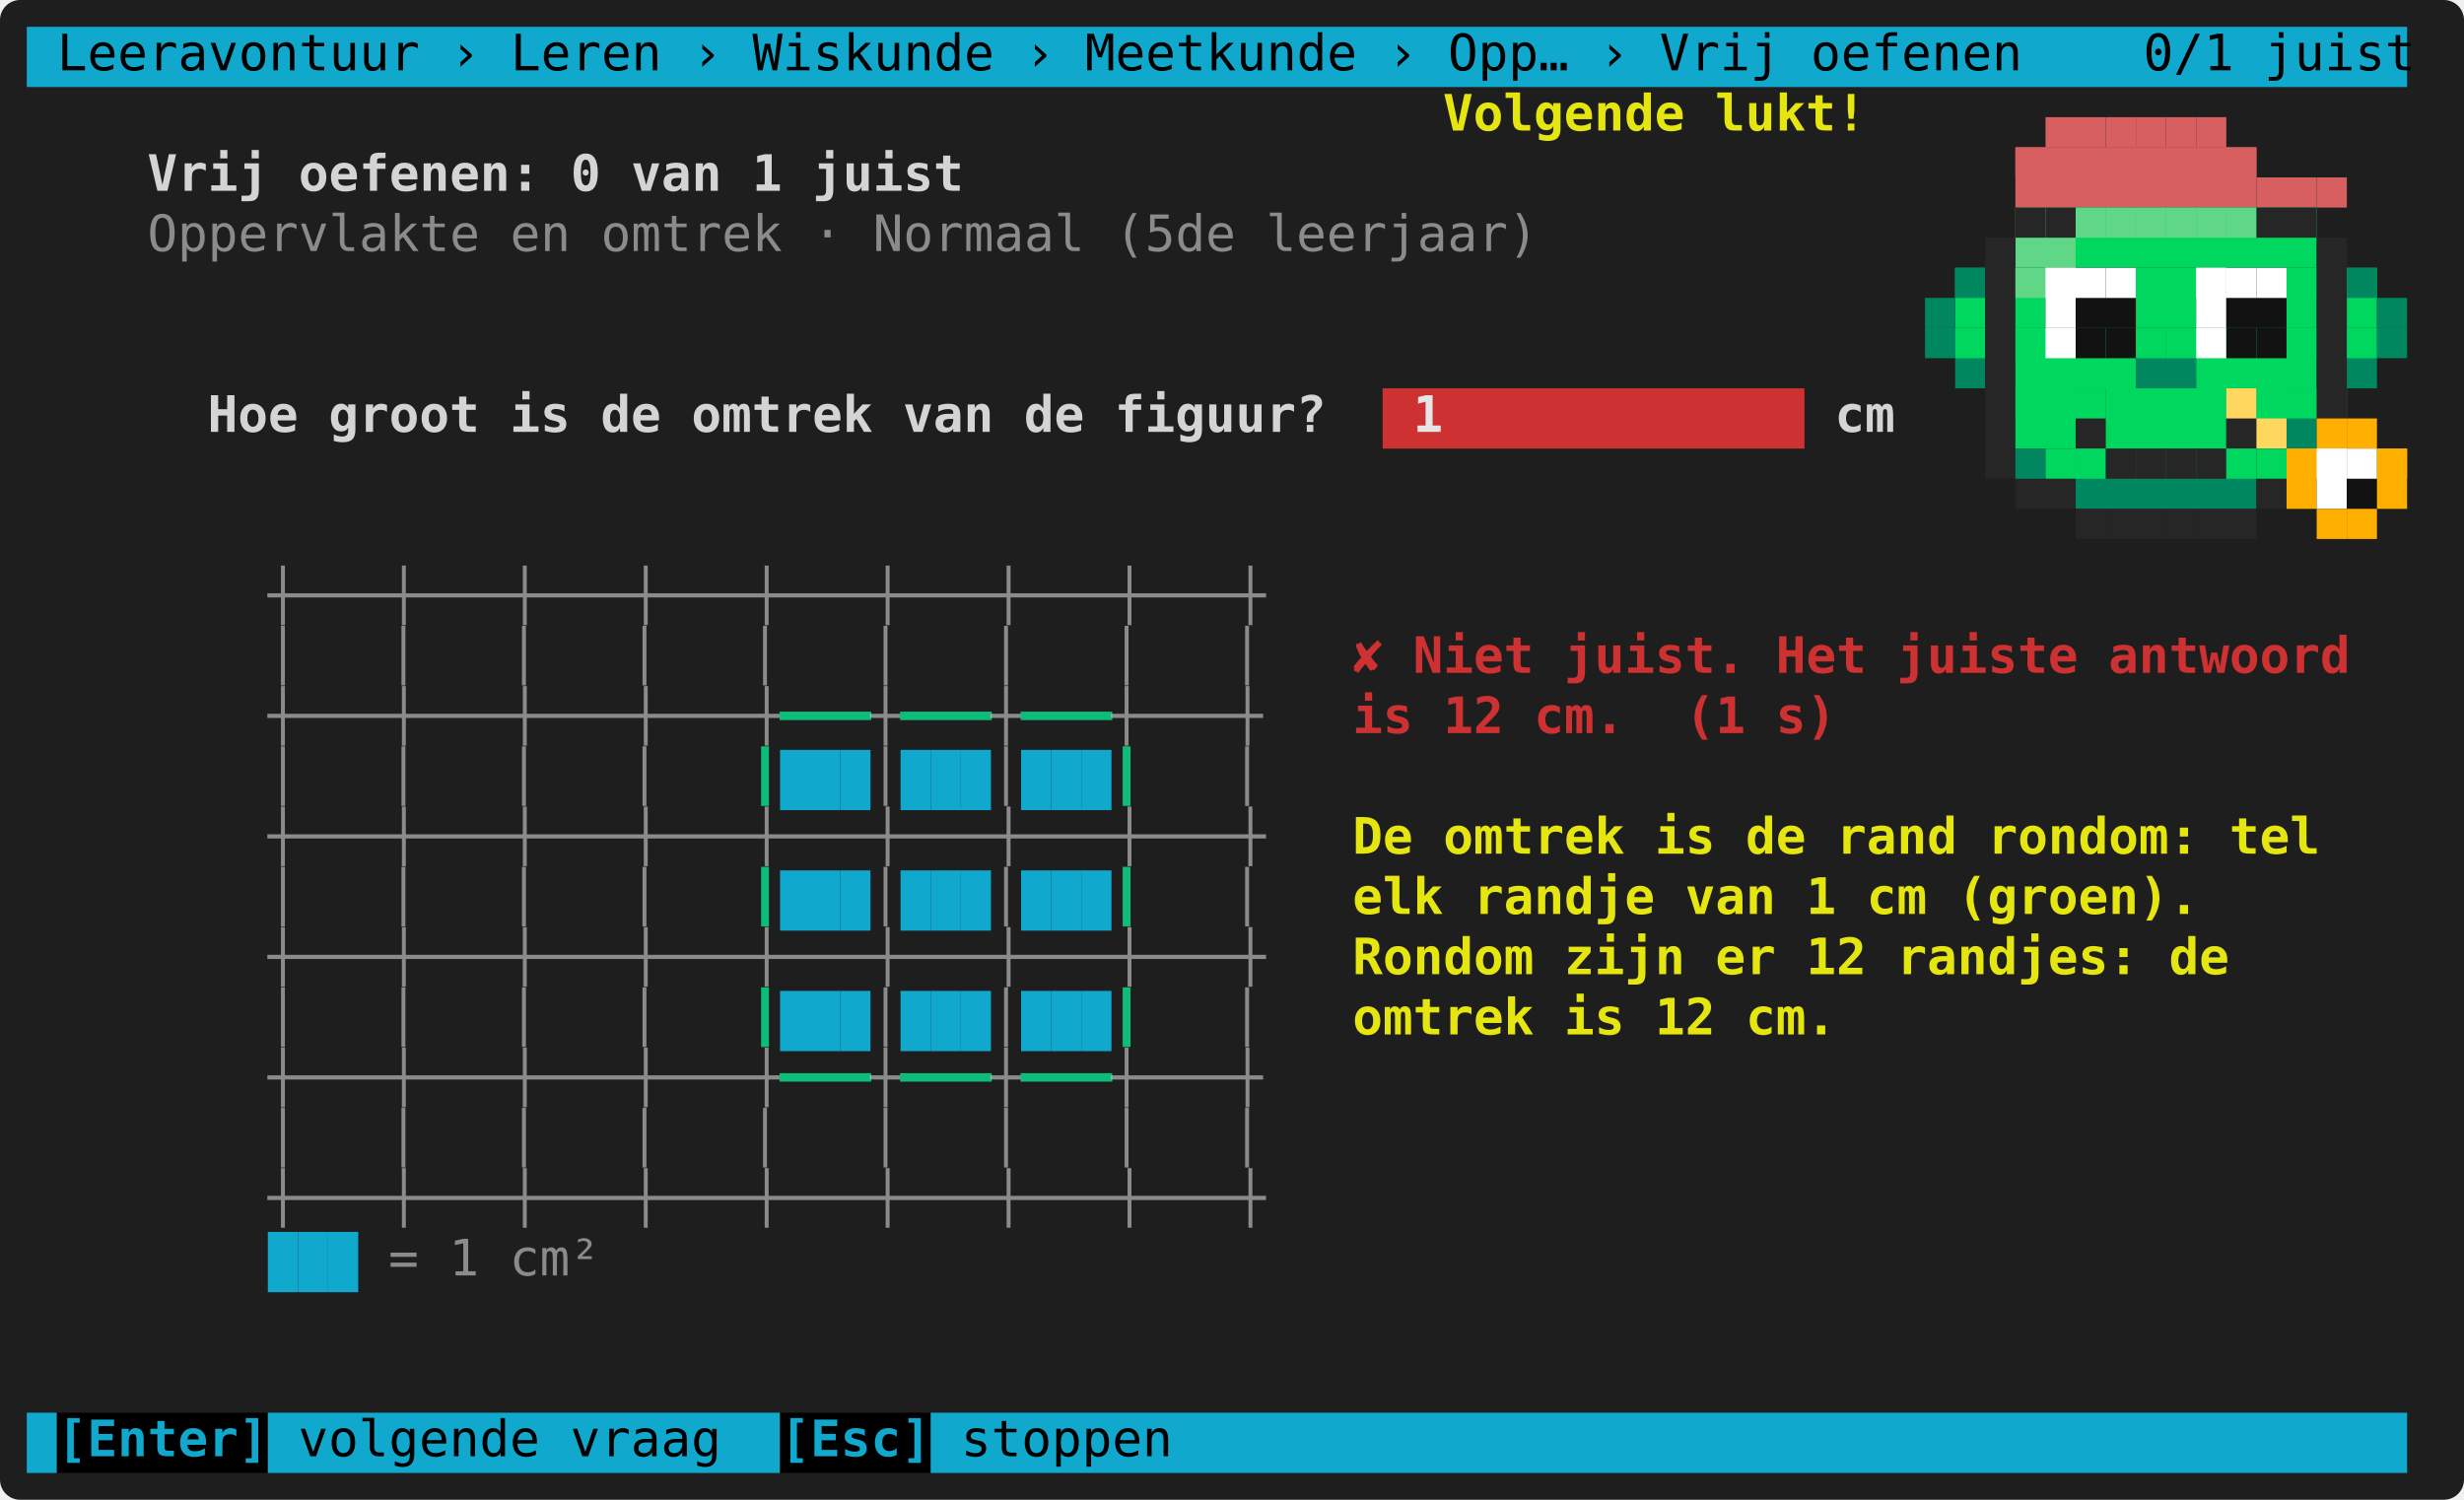
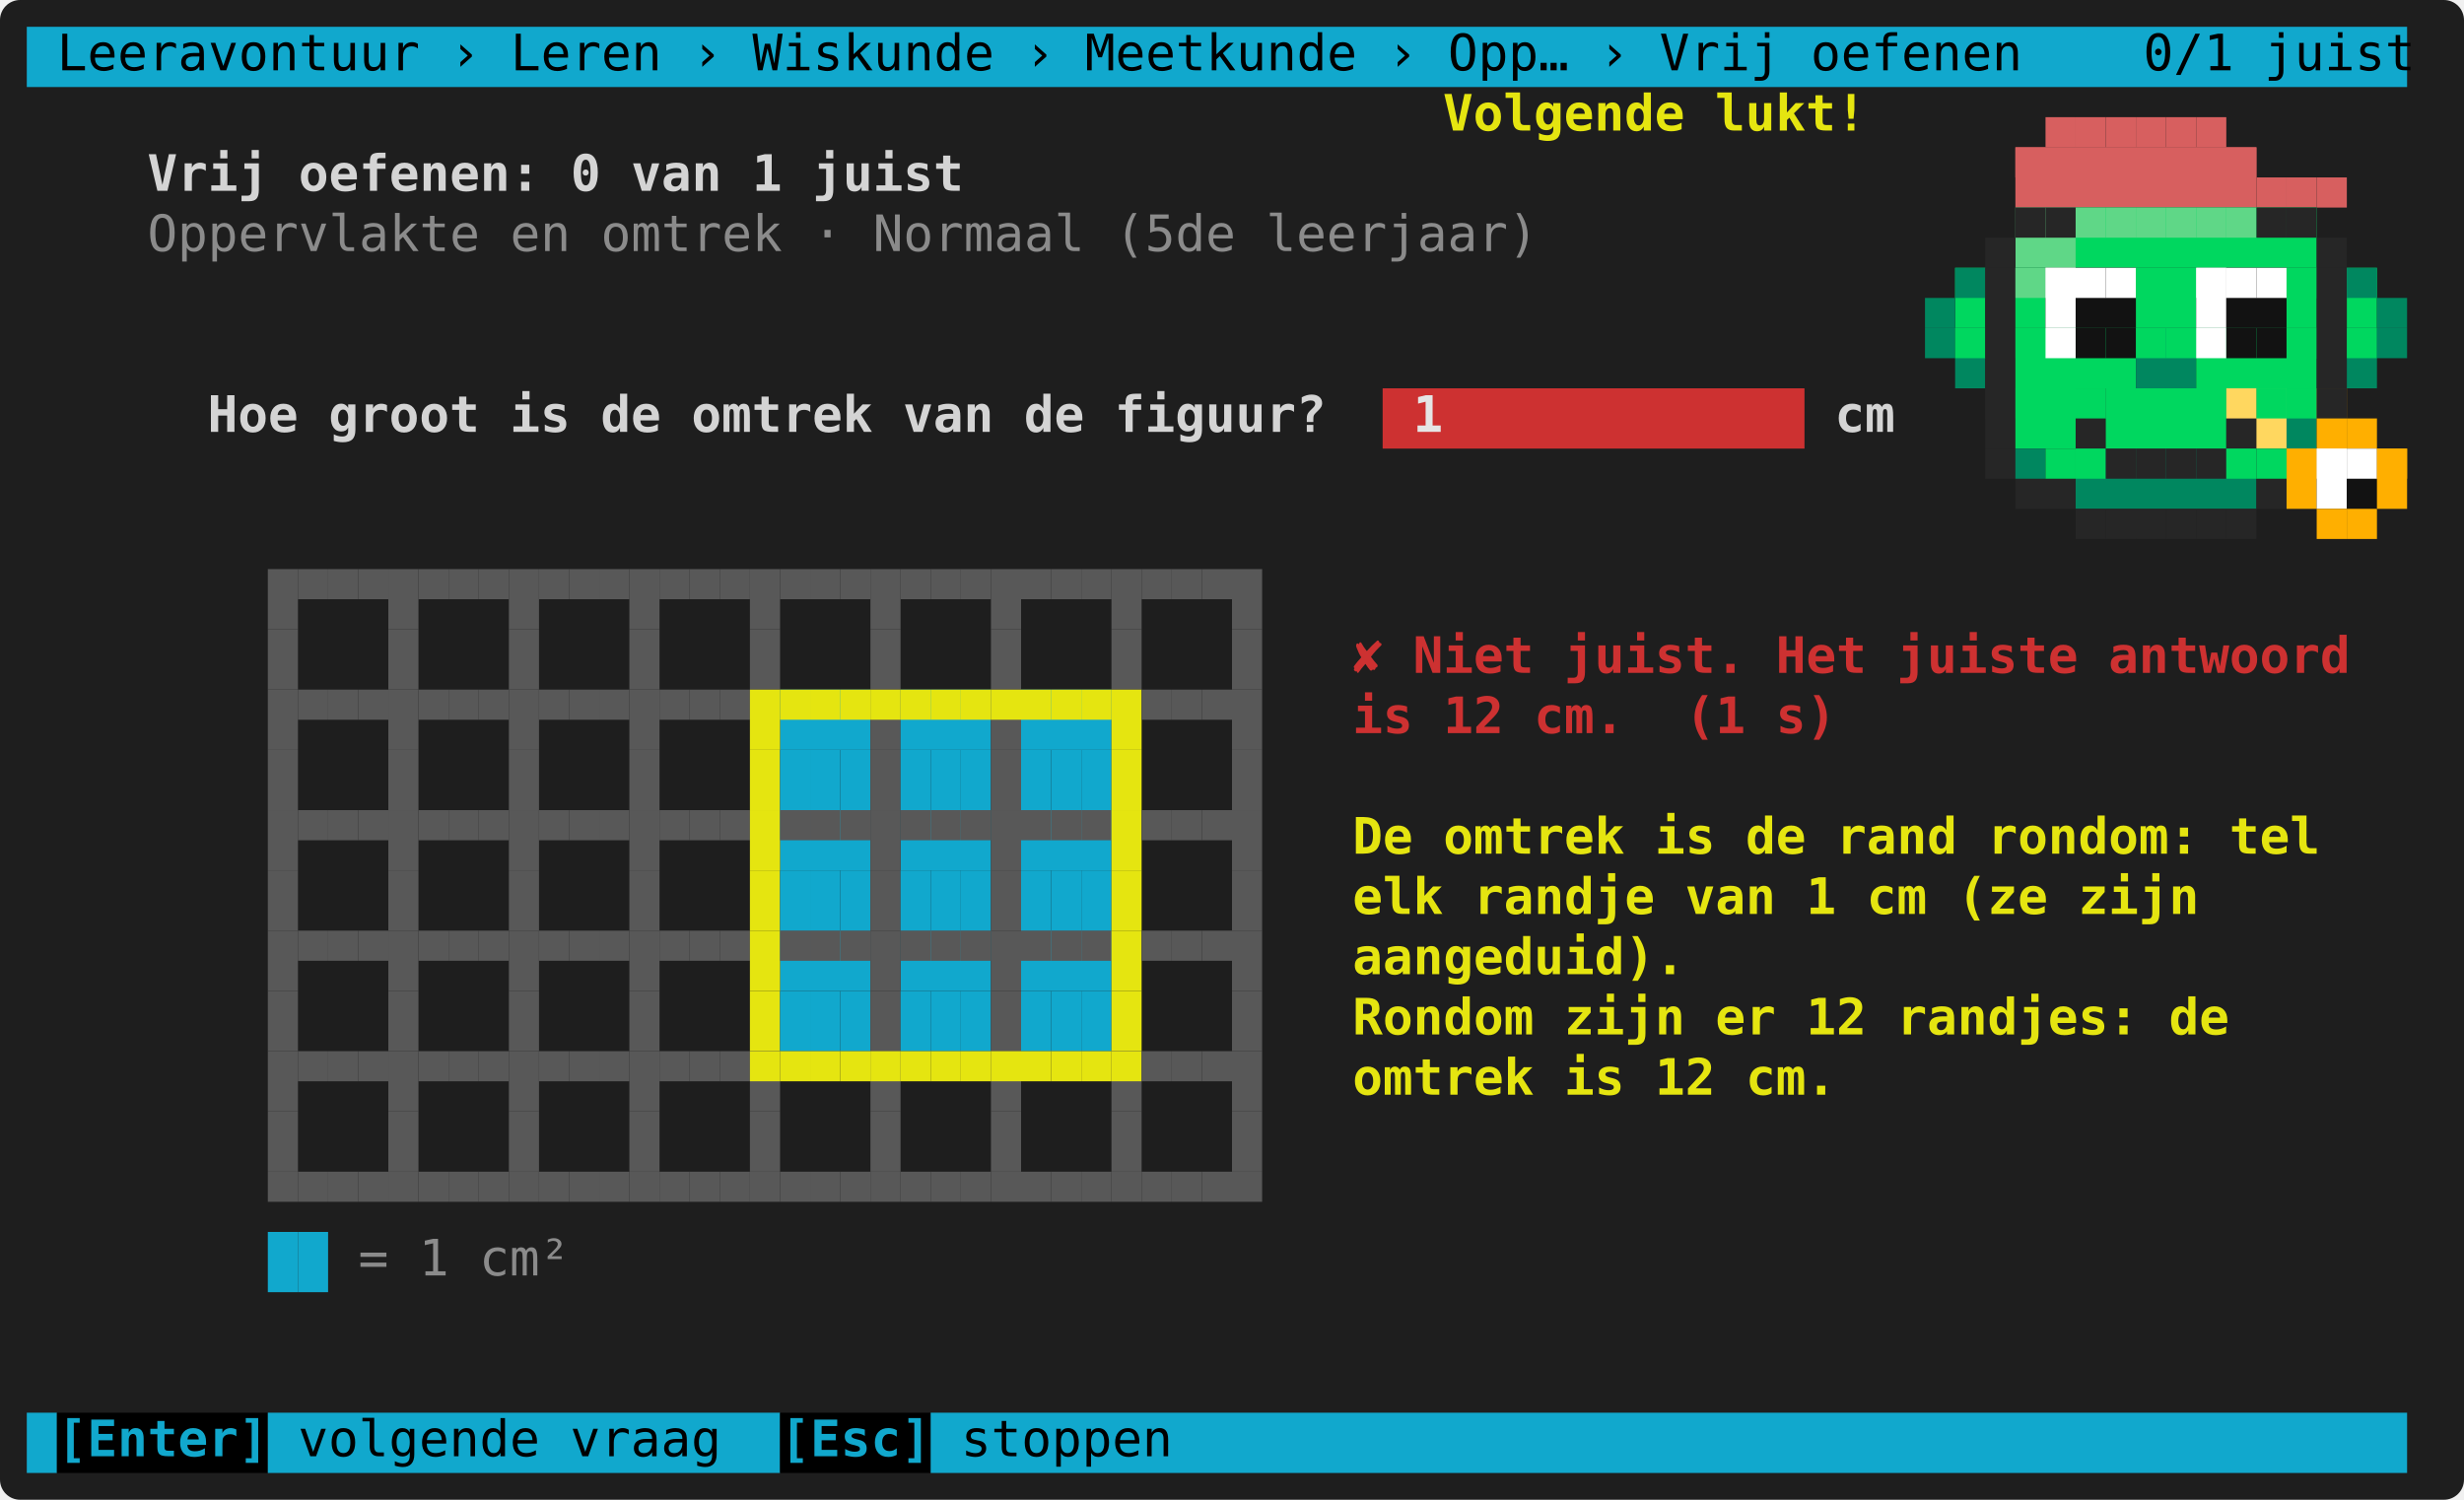
- <svg xmlns="http://www.w3.org/2000/svg" width="736" height="448" viewBox="0 0 736 448" role="img" aria-label="Na het nakijken: de omtrek in het groen">
+ <svg xmlns="http://www.w3.org/2000/svg" width="736" height="448" viewBox="0 0 736 448" role="img" aria-label="Na het nakijken: de omtrek aangeduid">
  <rect width="736" height="448" rx="6" fill="#1e1e1e" />
  <g font-family="DejaVu Sans Mono, Menlo, Consolas, monospace" font-size="15">
    <rect x="8" y="8" width="711" height="18" fill="#11a8cd" />
    <text x="8" y="21" textLength="711" lengthAdjust="spacingAndGlyphs" xml:space="preserve" fill="#000000"> Leeravontuur › Leren › Wiskunde › Meetkunde › Opp… › Vrij oefenen    0/1 juist</text>
    <rect x="611" y="35" width="9" height="9" fill="#d75f5f" />
    <rect x="620" y="35" width="9" height="9" fill="#d75f5f" />
    <rect x="629" y="35" width="9" height="9" fill="#d75f5f" />
    <rect x="638" y="35" width="9" height="9" fill="#d75f5f" />
    <rect x="647" y="35" width="9" height="9" fill="#d75f5f" />
    <rect x="656" y="35" width="9" height="9" fill="#d75f5f" />
    <text x="431" y="39" textLength="126" lengthAdjust="spacingAndGlyphs" xml:space="preserve" fill="#e5e510" font-weight="bold">Volgende lukt!</text>
    <rect x="602" y="44" width="72" height="18" fill="#d75f5f" />
    <rect x="602" y="44" width="9" height="9" fill="#d75f5f" />
    <rect x="611" y="44" width="9" height="9" fill="#d75f5f" />
    <rect x="620" y="44" width="9" height="9" fill="#d75f5f" />
    <rect x="629" y="44" width="9" height="9" fill="#d75f5f" />
    <rect x="638" y="44" width="9" height="9" fill="#d75f5f" />
    <rect x="647" y="44" width="9" height="9" fill="#d75f5f" />
    <rect x="656" y="44" width="9" height="9" fill="#d75f5f" />
    <rect x="665" y="44" width="9" height="9" fill="#d75f5f" />
    <rect x="674" y="53" width="9" height="9" fill="#d75f5f" />
    <rect x="683" y="53" width="9" height="9" fill="#d75f5f" />
    <rect x="692" y="53" width="9" height="9" fill="#d75f5f" />
    <text x="44" y="57" textLength="243" lengthAdjust="spacingAndGlyphs" xml:space="preserve" fill="#d4d4d4" font-weight="bold">Vrij oefenen: 0 van 1 juist</text>
    <rect x="602" y="62" width="18" height="18" fill="#5fd787" />
    <rect x="620" y="62" width="72" height="18" fill="#00d75f" />
    <rect x="593" y="71" width="9" height="9" fill="#262626" />
    <rect x="602" y="62" width="9" height="9" fill="#262626" />
    <rect x="611" y="62" width="9" height="9" fill="#262626" />
    <rect x="620" y="62" width="9" height="9" fill="#5fd787" />
    <rect x="629" y="62" width="9" height="9" fill="#5fd787" />
    <rect x="638" y="62" width="9" height="9" fill="#5fd787" />
    <rect x="647" y="62" width="9" height="9" fill="#5fd787" />
    <rect x="656" y="62" width="9" height="9" fill="#5fd787" />
    <rect x="665" y="62" width="9" height="9" fill="#5fd787" />
    <rect x="674" y="62" width="9" height="9" fill="#262626" />
    <rect x="683" y="62" width="9" height="9" fill="#262626" />
    <rect x="692" y="71" width="9" height="9" fill="#262626" />
    <text x="44" y="75" textLength="414" lengthAdjust="spacingAndGlyphs" xml:space="preserve" fill="#d4d4d4" opacity="0.6">Oppervlakte en omtrek · Normaal (5de leerjaar)</text>
    <rect x="584" y="80" width="9" height="18" fill="#00d75f" />
    <rect x="593" y="80" width="9" height="18" fill="#262626" />
    <rect x="602" y="80" width="9" height="18" fill="#00d75f" />
    <rect x="611" y="80" width="9" height="18" fill="#ffffff" />
    <rect x="620" y="80" width="18" height="18" fill="#121212" />
    <rect x="638" y="80" width="18" height="18" fill="#00d75f" />
    <rect x="656" y="80" width="9" height="18" fill="#ffffff" />
    <rect x="665" y="80" width="18" height="18" fill="#121212" />
    <rect x="683" y="80" width="9" height="18" fill="#00d75f" />
    <rect x="692" y="80" width="9" height="18" fill="#262626" />
    <rect x="701" y="80" width="9" height="18" fill="#00d75f" />
    <rect x="575" y="89" width="9" height="9" fill="#00875f" />
    <rect x="584" y="80" width="9" height="9" fill="#00875f" />
    <rect x="593" y="80" width="9" height="9" fill="#262626" />
    <rect x="602" y="80" width="9" height="9" fill="#5fd787" />
    <rect x="611" y="80" width="9" height="9" fill="#ffffff" />
    <rect x="620" y="80" width="9" height="9" fill="#ffffff" />
    <rect x="629" y="80" width="9" height="9" fill="#ffffff" />
    <rect x="638" y="80" width="9" height="9" fill="#00d75f" />
    <rect x="647" y="80" width="9" height="9" fill="#00d75f" />
    <rect x="656" y="80" width="9" height="9" fill="#ffffff" />
    <rect x="665" y="80" width="9" height="9" fill="#ffffff" />
    <rect x="674" y="80" width="9" height="9" fill="#ffffff" />
    <rect x="683" y="80" width="9" height="9" fill="#00d75f" />
    <rect x="692" y="80" width="9" height="9" fill="#262626" />
    <rect x="701" y="80" width="9" height="9" fill="#00875f" />
    <rect x="710" y="89" width="9" height="9" fill="#00875f" />
    <rect x="584" y="98" width="9" height="18" fill="#00875f" />
    <rect x="593" y="98" width="9" height="18" fill="#262626" />
    <rect x="602" y="98" width="36" height="18" fill="#00d75f" />
    <rect x="638" y="98" width="18" height="18" fill="#00875f" />
    <rect x="656" y="98" width="36" height="18" fill="#00d75f" />
    <rect x="692" y="98" width="9" height="18" fill="#262626" />
    <rect x="701" y="98" width="9" height="18" fill="#00875f" />
    <rect x="575" y="98" width="9" height="9" fill="#00875f" />
    <rect x="584" y="98" width="9" height="9" fill="#00d75f" />
    <rect x="593" y="98" width="9" height="9" fill="#262626" />
    <rect x="602" y="98" width="9" height="9" fill="#00d75f" />
    <rect x="611" y="98" width="9" height="9" fill="#ffffff" />
    <rect x="620" y="98" width="9" height="9" fill="#121212" />
    <rect x="629" y="98" width="9" height="9" fill="#121212" />
    <rect x="638" y="98" width="9" height="9" fill="#00d75f" />
    <rect x="647" y="98" width="9" height="9" fill="#00d75f" />
    <rect x="656" y="98" width="9" height="9" fill="#ffffff" />
    <rect x="665" y="98" width="9" height="9" fill="#121212" />
    <rect x="674" y="98" width="9" height="9" fill="#121212" />
    <rect x="683" y="98" width="9" height="9" fill="#00d75f" />
    <rect x="692" y="98" width="9" height="9" fill="#262626" />
    <rect x="701" y="98" width="9" height="9" fill="#00d75f" />
    <rect x="710" y="98" width="9" height="9" fill="#00875f" />
    <rect x="413" y="116" width="126" height="18" fill="#cd3131" />
    <rect x="593" y="116" width="9" height="18" fill="#262626" />
    <rect x="602" y="116" width="18" height="18" fill="#00d75f" />
    <rect x="620" y="116" width="9" height="18" fill="#262626" />
    <rect x="629" y="116" width="36" height="18" fill="#00d75f" />
    <rect x="665" y="116" width="9" height="18" fill="#262626" />
    <rect x="674" y="116" width="9" height="18" fill="#ffd75f" />
    <rect x="683" y="116" width="9" height="18" fill="#00875f" />
    <rect x="692" y="116" width="9" height="18" fill="#ffaf00" />
    <rect x="593" y="116" width="9" height="9" fill="#262626" />
    <rect x="602" y="116" width="9" height="9" fill="#00d75f" />
    <rect x="611" y="116" width="9" height="9" fill="#00d75f" />
    <rect x="620" y="116" width="9" height="9" fill="#00d75f" />
    <rect x="629" y="116" width="9" height="9" fill="#00d75f" />
    <rect x="638" y="116" width="9" height="9" fill="#00d75f" />
    <rect x="647" y="116" width="9" height="9" fill="#00d75f" />
    <rect x="656" y="116" width="9" height="9" fill="#00d75f" />
    <rect x="665" y="116" width="9" height="9" fill="#ffd75f" />
    <rect x="674" y="116" width="9" height="9" fill="#00d75f" />
    <rect x="683" y="116" width="9" height="9" fill="#00d75f" />
    <rect x="692" y="116" width="9" height="9" fill="#262626" />
    <rect x="701" y="125" width="9" height="9" fill="#ffaf00" />
    <text x="62" y="129" textLength="351" lengthAdjust="spacingAndGlyphs" xml:space="preserve" fill="#d4d4d4" font-weight="bold">Hoe groot is de omtrek van de figuur?  </text>
    <text x="413" y="129" textLength="126" lengthAdjust="spacingAndGlyphs" xml:space="preserve" fill="#e5e5e5" font-weight="bold"> 1            </text>
    <text x="548" y="129" textLength="18" lengthAdjust="spacingAndGlyphs" xml:space="preserve" fill="#d4d4d4" font-weight="bold">cm</text>
    <rect x="602" y="134" width="18" height="18" fill="#262626" />
    <rect x="620" y="134" width="54" height="18" fill="#00875f" />
    <rect x="674" y="134" width="9" height="18" fill="#262626" />
    <rect x="683" y="134" width="9" height="18" fill="#ffaf00" />
    <rect x="692" y="134" width="9" height="18" fill="#ffffff" />
    <rect x="701" y="134" width="9" height="18" fill="#121212" />
    <rect x="710" y="134" width="9" height="18" fill="#ffaf00" />
    <rect x="593" y="134" width="9" height="9" fill="#262626" />
    <rect x="602" y="134" width="9" height="9" fill="#00875f" />
    <rect x="611" y="134" width="9" height="9" fill="#00d75f" />
    <rect x="620" y="134" width="9" height="9" fill="#00d75f" />
    <rect x="629" y="134" width="9" height="9" fill="#262626" />
    <rect x="638" y="134" width="9" height="9" fill="#262626" />
    <rect x="647" y="134" width="9" height="9" fill="#262626" />
    <rect x="656" y="134" width="9" height="9" fill="#262626" />
    <rect x="665" y="134" width="9" height="9" fill="#00d75f" />
    <rect x="674" y="134" width="9" height="9" fill="#00d75f" />
    <rect x="683" y="134" width="9" height="9" fill="#ffaf00" />
    <rect x="692" y="134" width="9" height="9" fill="#ffffff" />
    <rect x="701" y="134" width="9" height="9" fill="#ffffff" />
    <rect x="710" y="134" width="9" height="9" fill="#ffaf00" />
    <rect x="620" y="152" width="9" height="9" fill="#262626" />
    <rect x="629" y="152" width="9" height="9" fill="#262626" />
    <rect x="638" y="152" width="9" height="9" fill="#262626" />
    <rect x="647" y="152" width="9" height="9" fill="#262626" />
    <rect x="656" y="152" width="9" height="9" fill="#262626" />
    <rect x="665" y="152" width="9" height="9" fill="#262626" />
    <rect x="692" y="152" width="9" height="9" fill="#ffaf00" />
    <rect x="701" y="152" width="9" height="9" fill="#ffaf00" />
-     <text x="80" y="183" textLength="297" lengthAdjust="spacingAndGlyphs" xml:space="preserve" fill="#d4d4d4" opacity="0.6">┼───┼───┼───┼───┼───┼───┼───┼───┼</text>
-     <text x="80" y="201" textLength="9" lengthAdjust="spacingAndGlyphs" xml:space="preserve" fill="#d4d4d4" opacity="0.6">│</text>
-     <text x="116" y="201" textLength="9" lengthAdjust="spacingAndGlyphs" xml:space="preserve" fill="#d4d4d4" opacity="0.6">│</text>
-     <text x="152" y="201" textLength="9" lengthAdjust="spacingAndGlyphs" xml:space="preserve" fill="#d4d4d4" opacity="0.6">│</text>
-     <text x="188" y="201" textLength="9" lengthAdjust="spacingAndGlyphs" xml:space="preserve" fill="#d4d4d4" opacity="0.6">│</text>
-     <text x="224" y="201" textLength="9" lengthAdjust="spacingAndGlyphs" xml:space="preserve" fill="#d4d4d4" opacity="0.6">│</text>
-     <text x="260" y="201" textLength="9" lengthAdjust="spacingAndGlyphs" xml:space="preserve" fill="#d4d4d4" opacity="0.6">│</text>
-     <text x="296" y="201" textLength="9" lengthAdjust="spacingAndGlyphs" xml:space="preserve" fill="#d4d4d4" opacity="0.6">│</text>
-     <text x="332" y="201" textLength="9" lengthAdjust="spacingAndGlyphs" xml:space="preserve" fill="#d4d4d4" opacity="0.6">│</text>
-     <text x="368" y="201" textLength="9" lengthAdjust="spacingAndGlyphs" xml:space="preserve" fill="#d4d4d4" opacity="0.6">│</text>
+     <rect x="80" y="170" width="9" height="18" fill="#585858" />
+     <rect x="89" y="170" width="9" height="9" fill="#585858" />
+     <rect x="98" y="170" width="9" height="9" fill="#585858" />
+     <rect x="107" y="170" width="9" height="9" fill="#585858" />
+     <rect x="116" y="170" width="9" height="18" fill="#585858" />
+     <rect x="125" y="170" width="9" height="9" fill="#585858" />
+     <rect x="134" y="170" width="9" height="9" fill="#585858" />
+     <rect x="143" y="170" width="9" height="9" fill="#585858" />
+     <rect x="152" y="170" width="9" height="18" fill="#585858" />
+     <rect x="161" y="170" width="9" height="9" fill="#585858" />
+     <rect x="170" y="170" width="9" height="9" fill="#585858" />
+     <rect x="179" y="170" width="9" height="9" fill="#585858" />
+     <rect x="188" y="170" width="9" height="18" fill="#585858" />
+     <rect x="197" y="170" width="9" height="9" fill="#585858" />
+     <rect x="206" y="170" width="9" height="9" fill="#585858" />
+     <rect x="215" y="170" width="9" height="9" fill="#585858" />
+     <rect x="224" y="170" width="9" height="18" fill="#585858" />
+     <rect x="233" y="170" width="9" height="9" fill="#585858" />
+     <rect x="242" y="170" width="9" height="9" fill="#585858" />
+     <rect x="251" y="170" width="9" height="9" fill="#585858" />
+     <rect x="260" y="170" width="9" height="18" fill="#585858" />
+     <rect x="269" y="170" width="9" height="9" fill="#585858" />
+     <rect x="278" y="170" width="9" height="9" fill="#585858" />
+     <rect x="287" y="170" width="9" height="9" fill="#585858" />
+     <rect x="296" y="170" width="9" height="18" fill="#585858" />
+     <rect x="305" y="170" width="9" height="9" fill="#585858" />
+     <rect x="314" y="170" width="9" height="9" fill="#585858" />
+     <rect x="323" y="170" width="9" height="9" fill="#585858" />
+     <rect x="332" y="170" width="9" height="18" fill="#585858" />
+     <rect x="341" y="170" width="9" height="9" fill="#585858" />
+     <rect x="350" y="170" width="9" height="9" fill="#585858" />
+     <rect x="359" y="170" width="9" height="9" fill="#585858" />
+     <rect x="368" y="170" width="9" height="18" fill="#585858" />
+     <rect x="80" y="188" width="9" height="18" fill="#585858" />
+     <rect x="116" y="188" width="9" height="18" fill="#585858" />
+     <rect x="152" y="188" width="9" height="18" fill="#585858" />
+     <rect x="188" y="188" width="9" height="18" fill="#585858" />
+     <rect x="224" y="188" width="9" height="18" fill="#585858" />
+     <rect x="260" y="188" width="9" height="18" fill="#585858" />
+     <rect x="296" y="188" width="9" height="18" fill="#585858" />
+     <rect x="332" y="188" width="9" height="18" fill="#585858" />
+     <rect x="368" y="188" width="9" height="18" fill="#585858" />
    <text x="404" y="201" textLength="297" lengthAdjust="spacingAndGlyphs" xml:space="preserve" fill="#cd3131" font-weight="bold">✘ Niet juist. Het juiste antwoord</text>
-     <text x="80" y="219" textLength="153" lengthAdjust="spacingAndGlyphs" xml:space="preserve" fill="#d4d4d4" opacity="0.6">┼───┼───┼───┼───┼</text>
-     <text x="233" y="219" textLength="27" lengthAdjust="spacingAndGlyphs" xml:space="preserve" fill="#0dbc79" font-weight="bold">━━━</text>
-     <text x="260" y="219" textLength="9" lengthAdjust="spacingAndGlyphs" xml:space="preserve" fill="#d4d4d4" opacity="0.6">┼</text>
-     <text x="269" y="219" textLength="27" lengthAdjust="spacingAndGlyphs" xml:space="preserve" fill="#0dbc79" font-weight="bold">━━━</text>
-     <text x="296" y="219" textLength="9" lengthAdjust="spacingAndGlyphs" xml:space="preserve" fill="#d4d4d4" opacity="0.6">┼</text>
-     <text x="305" y="219" textLength="27" lengthAdjust="spacingAndGlyphs" xml:space="preserve" fill="#0dbc79" font-weight="bold">━━━</text>
-     <text x="332" y="219" textLength="45" lengthAdjust="spacingAndGlyphs" xml:space="preserve" fill="#d4d4d4" opacity="0.6">┼───┼</text>
+     <rect x="233" y="206" width="27" height="18" fill="#11a8cd" />
+     <rect x="260" y="206" width="9" height="18" fill="#585858" />
+     <rect x="269" y="206" width="27" height="18" fill="#11a8cd" />
+     <rect x="296" y="206" width="9" height="18" fill="#585858" />
+     <rect x="305" y="206" width="27" height="18" fill="#11a8cd" />
+     <rect x="80" y="206" width="9" height="18" fill="#585858" />
+     <rect x="89" y="206" width="9" height="9" fill="#585858" />
+     <rect x="98" y="206" width="9" height="9" fill="#585858" />
+     <rect x="107" y="206" width="9" height="9" fill="#585858" />
+     <rect x="116" y="206" width="9" height="18" fill="#585858" />
+     <rect x="125" y="206" width="9" height="9" fill="#585858" />
+     <rect x="134" y="206" width="9" height="9" fill="#585858" />
+     <rect x="143" y="206" width="9" height="9" fill="#585858" />
+     <rect x="152" y="206" width="9" height="18" fill="#585858" />
+     <rect x="161" y="206" width="9" height="9" fill="#585858" />
+     <rect x="170" y="206" width="9" height="9" fill="#585858" />
+     <rect x="179" y="206" width="9" height="9" fill="#585858" />
+     <rect x="188" y="206" width="9" height="18" fill="#585858" />
+     <rect x="197" y="206" width="9" height="9" fill="#585858" />
+     <rect x="206" y="206" width="9" height="9" fill="#585858" />
+     <rect x="215" y="206" width="9" height="9" fill="#585858" />
+     <rect x="224" y="206" width="9" height="18" fill="#e5e510" />
+     <rect x="233" y="206" width="9" height="9" fill="#e5e510" />
+     <rect x="242" y="206" width="9" height="9" fill="#e5e510" />
+     <rect x="251" y="206" width="9" height="9" fill="#e5e510" />
+     <rect x="260" y="206" width="9" height="9" fill="#e5e510" />
+     <rect x="269" y="206" width="9" height="9" fill="#e5e510" />
+     <rect x="278" y="206" width="9" height="9" fill="#e5e510" />
+     <rect x="287" y="206" width="9" height="9" fill="#e5e510" />
+     <rect x="296" y="206" width="9" height="9" fill="#e5e510" />
+     <rect x="305" y="206" width="9" height="9" fill="#e5e510" />
+     <rect x="314" y="206" width="9" height="9" fill="#e5e510" />
+     <rect x="323" y="206" width="9" height="9" fill="#e5e510" />
+     <rect x="332" y="206" width="9" height="18" fill="#e5e510" />
+     <rect x="341" y="206" width="9" height="9" fill="#585858" />
+     <rect x="350" y="206" width="9" height="9" fill="#585858" />
+     <rect x="359" y="206" width="9" height="9" fill="#585858" />
+     <rect x="368" y="206" width="9" height="18" fill="#585858" />
    <text x="404" y="219" textLength="144" lengthAdjust="spacingAndGlyphs" xml:space="preserve" fill="#cd3131" font-weight="bold">is 12 cm.  (1 s)</text>
+     <rect x="80" y="224" width="9" height="18" fill="#585858" />
+     <rect x="116" y="224" width="9" height="18" fill="#585858" />
+     <rect x="152" y="224" width="9" height="18" fill="#585858" />
+     <rect x="188" y="224" width="9" height="18" fill="#585858" />
+     <rect x="224" y="224" width="9" height="18" fill="#e5e510" />
    <rect x="233" y="224" width="9" height="18" fill="#11a8cd" />
    <rect x="242" y="224" width="9" height="18" fill="#11a8cd" />
    <rect x="251" y="224" width="9" height="18" fill="#11a8cd" />
+     <rect x="260" y="224" width="9" height="18" fill="#585858" />
    <rect x="269" y="224" width="9" height="18" fill="#11a8cd" />
    <rect x="278" y="224" width="9" height="18" fill="#11a8cd" />
    <rect x="287" y="224" width="9" height="18" fill="#11a8cd" />
+     <rect x="296" y="224" width="9" height="18" fill="#585858" />
    <rect x="305" y="224" width="9" height="18" fill="#11a8cd" />
    <rect x="314" y="224" width="9" height="18" fill="#11a8cd" />
    <rect x="323" y="224" width="9" height="18" fill="#11a8cd" />
-     <text x="80" y="237" textLength="9" lengthAdjust="spacingAndGlyphs" xml:space="preserve" fill="#d4d4d4" opacity="0.6">│</text>
-     <text x="116" y="237" textLength="9" lengthAdjust="spacingAndGlyphs" xml:space="preserve" fill="#d4d4d4" opacity="0.6">│</text>
-     <text x="152" y="237" textLength="9" lengthAdjust="spacingAndGlyphs" xml:space="preserve" fill="#d4d4d4" opacity="0.6">│</text>
-     <text x="188" y="237" textLength="9" lengthAdjust="spacingAndGlyphs" xml:space="preserve" fill="#d4d4d4" opacity="0.6">│</text>
-     <text x="224" y="237" textLength="9" lengthAdjust="spacingAndGlyphs" xml:space="preserve" fill="#0dbc79" font-weight="bold">┃</text>
-     <text x="260" y="237" textLength="9" lengthAdjust="spacingAndGlyphs" xml:space="preserve" fill="#d4d4d4" opacity="0.6">│</text>
-     <text x="296" y="237" textLength="9" lengthAdjust="spacingAndGlyphs" xml:space="preserve" fill="#d4d4d4" opacity="0.6">│</text>
-     <text x="332" y="237" textLength="9" lengthAdjust="spacingAndGlyphs" xml:space="preserve" fill="#0dbc79" font-weight="bold">┃</text>
-     <text x="368" y="237" textLength="9" lengthAdjust="spacingAndGlyphs" xml:space="preserve" fill="#d4d4d4" opacity="0.6">│</text>
-     <text x="80" y="255" textLength="297" lengthAdjust="spacingAndGlyphs" xml:space="preserve" fill="#d4d4d4" opacity="0.6">┼───┼───┼───┼───┼───┼───┼───┼───┼</text>
+     <rect x="332" y="224" width="9" height="18" fill="#e5e510" />
+     <rect x="368" y="224" width="9" height="18" fill="#585858" />
+     <rect x="233" y="242" width="27" height="18" fill="#11a8cd" />
+     <rect x="269" y="242" width="27" height="18" fill="#11a8cd" />
+     <rect x="305" y="242" width="27" height="18" fill="#11a8cd" />
+     <rect x="80" y="242" width="9" height="18" fill="#585858" />
+     <rect x="89" y="242" width="9" height="9" fill="#585858" />
+     <rect x="98" y="242" width="9" height="9" fill="#585858" />
+     <rect x="107" y="242" width="9" height="9" fill="#585858" />
+     <rect x="116" y="242" width="9" height="18" fill="#585858" />
+     <rect x="125" y="242" width="9" height="9" fill="#585858" />
+     <rect x="134" y="242" width="9" height="9" fill="#585858" />
+     <rect x="143" y="242" width="9" height="9" fill="#585858" />
+     <rect x="152" y="242" width="9" height="18" fill="#585858" />
+     <rect x="161" y="242" width="9" height="9" fill="#585858" />
+     <rect x="170" y="242" width="9" height="9" fill="#585858" />
+     <rect x="179" y="242" width="9" height="9" fill="#585858" />
+     <rect x="188" y="242" width="9" height="18" fill="#585858" />
+     <rect x="197" y="242" width="9" height="9" fill="#585858" />
+     <rect x="206" y="242" width="9" height="9" fill="#585858" />
+     <rect x="215" y="242" width="9" height="9" fill="#585858" />
+     <rect x="224" y="242" width="9" height="18" fill="#e5e510" />
+     <rect x="233" y="242" width="9" height="9" fill="#585858" />
+     <rect x="242" y="242" width="9" height="9" fill="#585858" />
+     <rect x="251" y="242" width="9" height="9" fill="#585858" />
+     <rect x="260" y="242" width="9" height="18" fill="#585858" />
+     <rect x="269" y="242" width="9" height="9" fill="#585858" />
+     <rect x="278" y="242" width="9" height="9" fill="#585858" />
+     <rect x="287" y="242" width="9" height="9" fill="#585858" />
+     <rect x="296" y="242" width="9" height="18" fill="#585858" />
+     <rect x="305" y="242" width="9" height="9" fill="#585858" />
+     <rect x="314" y="242" width="9" height="9" fill="#585858" />
+     <rect x="323" y="242" width="9" height="9" fill="#585858" />
+     <rect x="332" y="242" width="9" height="18" fill="#e5e510" />
+     <rect x="341" y="242" width="9" height="9" fill="#585858" />
+     <rect x="350" y="242" width="9" height="9" fill="#585858" />
+     <rect x="359" y="242" width="9" height="9" fill="#585858" />
+     <rect x="368" y="242" width="9" height="18" fill="#585858" />
    <text x="404" y="255" textLength="288" lengthAdjust="spacingAndGlyphs" xml:space="preserve" fill="#e5e510" font-weight="bold">De omtrek is de rand rondom: tel</text>
+     <rect x="80" y="260" width="9" height="18" fill="#585858" />
+     <rect x="116" y="260" width="9" height="18" fill="#585858" />
+     <rect x="152" y="260" width="9" height="18" fill="#585858" />
+     <rect x="188" y="260" width="9" height="18" fill="#585858" />
+     <rect x="224" y="260" width="9" height="18" fill="#e5e510" />
    <rect x="233" y="260" width="9" height="18" fill="#11a8cd" />
    <rect x="242" y="260" width="9" height="18" fill="#11a8cd" />
    <rect x="251" y="260" width="9" height="18" fill="#11a8cd" />
+     <rect x="260" y="260" width="9" height="18" fill="#585858" />
    <rect x="269" y="260" width="9" height="18" fill="#11a8cd" />
    <rect x="278" y="260" width="9" height="18" fill="#11a8cd" />
    <rect x="287" y="260" width="9" height="18" fill="#11a8cd" />
+     <rect x="296" y="260" width="9" height="18" fill="#585858" />
    <rect x="305" y="260" width="9" height="18" fill="#11a8cd" />
    <rect x="314" y="260" width="9" height="18" fill="#11a8cd" />
    <rect x="323" y="260" width="9" height="18" fill="#11a8cd" />
-     <text x="80" y="273" textLength="9" lengthAdjust="spacingAndGlyphs" xml:space="preserve" fill="#d4d4d4" opacity="0.6">│</text>
-     <text x="116" y="273" textLength="9" lengthAdjust="spacingAndGlyphs" xml:space="preserve" fill="#d4d4d4" opacity="0.6">│</text>
-     <text x="152" y="273" textLength="9" lengthAdjust="spacingAndGlyphs" xml:space="preserve" fill="#d4d4d4" opacity="0.6">│</text>
-     <text x="188" y="273" textLength="9" lengthAdjust="spacingAndGlyphs" xml:space="preserve" fill="#d4d4d4" opacity="0.6">│</text>
-     <text x="224" y="273" textLength="9" lengthAdjust="spacingAndGlyphs" xml:space="preserve" fill="#0dbc79" font-weight="bold">┃</text>
-     <text x="260" y="273" textLength="9" lengthAdjust="spacingAndGlyphs" xml:space="preserve" fill="#d4d4d4" opacity="0.6">│</text>
-     <text x="296" y="273" textLength="9" lengthAdjust="spacingAndGlyphs" xml:space="preserve" fill="#d4d4d4" opacity="0.6">│</text>
-     <text x="332" y="273" textLength="9" lengthAdjust="spacingAndGlyphs" xml:space="preserve" fill="#0dbc79" font-weight="bold">┃</text>
-     <text x="368" y="273" textLength="9" lengthAdjust="spacingAndGlyphs" xml:space="preserve" fill="#d4d4d4" opacity="0.6">│</text>
-     <text x="404" y="273" textLength="252" lengthAdjust="spacingAndGlyphs" xml:space="preserve" fill="#e5e510" font-weight="bold">elk randje van 1 cm (groen).</text>
-     <text x="80" y="291" textLength="297" lengthAdjust="spacingAndGlyphs" xml:space="preserve" fill="#d4d4d4" opacity="0.6">┼───┼───┼───┼───┼───┼───┼───┼───┼</text>
-     <text x="404" y="291" textLength="261" lengthAdjust="spacingAndGlyphs" xml:space="preserve" fill="#e5e510" font-weight="bold">Rondom zijn er 12 randjes: de</text>
+     <rect x="332" y="260" width="9" height="18" fill="#e5e510" />
+     <rect x="368" y="260" width="9" height="18" fill="#585858" />
+     <text x="404" y="273" textLength="252" lengthAdjust="spacingAndGlyphs" xml:space="preserve" fill="#e5e510" font-weight="bold">elk randje van 1 cm (ze zijn</text>
+     <rect x="233" y="278" width="27" height="18" fill="#11a8cd" />
+     <rect x="269" y="278" width="27" height="18" fill="#11a8cd" />
+     <rect x="305" y="278" width="27" height="18" fill="#11a8cd" />
+     <rect x="80" y="278" width="9" height="18" fill="#585858" />
+     <rect x="89" y="278" width="9" height="9" fill="#585858" />
+     <rect x="98" y="278" width="9" height="9" fill="#585858" />
+     <rect x="107" y="278" width="9" height="9" fill="#585858" />
+     <rect x="116" y="278" width="9" height="18" fill="#585858" />
+     <rect x="125" y="278" width="9" height="9" fill="#585858" />
+     <rect x="134" y="278" width="9" height="9" fill="#585858" />
+     <rect x="143" y="278" width="9" height="9" fill="#585858" />
+     <rect x="152" y="278" width="9" height="18" fill="#585858" />
+     <rect x="161" y="278" width="9" height="9" fill="#585858" />
+     <rect x="170" y="278" width="9" height="9" fill="#585858" />
+     <rect x="179" y="278" width="9" height="9" fill="#585858" />
+     <rect x="188" y="278" width="9" height="18" fill="#585858" />
+     <rect x="197" y="278" width="9" height="9" fill="#585858" />
+     <rect x="206" y="278" width="9" height="9" fill="#585858" />
+     <rect x="215" y="278" width="9" height="9" fill="#585858" />
+     <rect x="224" y="278" width="9" height="18" fill="#e5e510" />
+     <rect x="233" y="278" width="9" height="9" fill="#585858" />
+     <rect x="242" y="278" width="9" height="9" fill="#585858" />
+     <rect x="251" y="278" width="9" height="9" fill="#585858" />
+     <rect x="260" y="278" width="9" height="18" fill="#585858" />
+     <rect x="269" y="278" width="9" height="9" fill="#585858" />
+     <rect x="278" y="278" width="9" height="9" fill="#585858" />
+     <rect x="287" y="278" width="9" height="9" fill="#585858" />
+     <rect x="296" y="278" width="9" height="18" fill="#585858" />
+     <rect x="305" y="278" width="9" height="9" fill="#585858" />
+     <rect x="314" y="278" width="9" height="9" fill="#585858" />
+     <rect x="323" y="278" width="9" height="9" fill="#585858" />
+     <rect x="332" y="278" width="9" height="18" fill="#e5e510" />
+     <rect x="341" y="278" width="9" height="9" fill="#585858" />
+     <rect x="350" y="278" width="9" height="9" fill="#585858" />
+     <rect x="359" y="278" width="9" height="9" fill="#585858" />
+     <rect x="368" y="278" width="9" height="18" fill="#585858" />
+     <text x="404" y="291" textLength="99" lengthAdjust="spacingAndGlyphs" xml:space="preserve" fill="#e5e510" font-weight="bold">aangeduid).</text>
+     <rect x="80" y="296" width="9" height="18" fill="#585858" />
+     <rect x="116" y="296" width="9" height="18" fill="#585858" />
+     <rect x="152" y="296" width="9" height="18" fill="#585858" />
+     <rect x="188" y="296" width="9" height="18" fill="#585858" />
+     <rect x="224" y="296" width="9" height="18" fill="#e5e510" />
    <rect x="233" y="296" width="9" height="18" fill="#11a8cd" />
    <rect x="242" y="296" width="9" height="18" fill="#11a8cd" />
    <rect x="251" y="296" width="9" height="18" fill="#11a8cd" />
+     <rect x="260" y="296" width="9" height="18" fill="#585858" />
    <rect x="269" y="296" width="9" height="18" fill="#11a8cd" />
    <rect x="278" y="296" width="9" height="18" fill="#11a8cd" />
    <rect x="287" y="296" width="9" height="18" fill="#11a8cd" />
+     <rect x="296" y="296" width="9" height="18" fill="#585858" />
    <rect x="305" y="296" width="9" height="18" fill="#11a8cd" />
    <rect x="314" y="296" width="9" height="18" fill="#11a8cd" />
    <rect x="323" y="296" width="9" height="18" fill="#11a8cd" />
-     <text x="80" y="309" textLength="9" lengthAdjust="spacingAndGlyphs" xml:space="preserve" fill="#d4d4d4" opacity="0.6">│</text>
-     <text x="116" y="309" textLength="9" lengthAdjust="spacingAndGlyphs" xml:space="preserve" fill="#d4d4d4" opacity="0.6">│</text>
-     <text x="152" y="309" textLength="9" lengthAdjust="spacingAndGlyphs" xml:space="preserve" fill="#d4d4d4" opacity="0.6">│</text>
-     <text x="188" y="309" textLength="9" lengthAdjust="spacingAndGlyphs" xml:space="preserve" fill="#d4d4d4" opacity="0.6">│</text>
-     <text x="224" y="309" textLength="9" lengthAdjust="spacingAndGlyphs" xml:space="preserve" fill="#0dbc79" font-weight="bold">┃</text>
-     <text x="260" y="309" textLength="9" lengthAdjust="spacingAndGlyphs" xml:space="preserve" fill="#d4d4d4" opacity="0.6">│</text>
-     <text x="296" y="309" textLength="9" lengthAdjust="spacingAndGlyphs" xml:space="preserve" fill="#d4d4d4" opacity="0.6">│</text>
-     <text x="332" y="309" textLength="9" lengthAdjust="spacingAndGlyphs" xml:space="preserve" fill="#0dbc79" font-weight="bold">┃</text>
-     <text x="368" y="309" textLength="9" lengthAdjust="spacingAndGlyphs" xml:space="preserve" fill="#d4d4d4" opacity="0.6">│</text>
-     <text x="404" y="309" textLength="144" lengthAdjust="spacingAndGlyphs" xml:space="preserve" fill="#e5e510" font-weight="bold">omtrek is 12 cm.</text>
-     <text x="80" y="327" textLength="153" lengthAdjust="spacingAndGlyphs" xml:space="preserve" fill="#d4d4d4" opacity="0.6">┼───┼───┼───┼───┼</text>
-     <text x="233" y="327" textLength="27" lengthAdjust="spacingAndGlyphs" xml:space="preserve" fill="#0dbc79" font-weight="bold">━━━</text>
-     <text x="260" y="327" textLength="9" lengthAdjust="spacingAndGlyphs" xml:space="preserve" fill="#d4d4d4" opacity="0.6">┼</text>
-     <text x="269" y="327" textLength="27" lengthAdjust="spacingAndGlyphs" xml:space="preserve" fill="#0dbc79" font-weight="bold">━━━</text>
-     <text x="296" y="327" textLength="9" lengthAdjust="spacingAndGlyphs" xml:space="preserve" fill="#d4d4d4" opacity="0.6">┼</text>
-     <text x="305" y="327" textLength="27" lengthAdjust="spacingAndGlyphs" xml:space="preserve" fill="#0dbc79" font-weight="bold">━━━</text>
-     <text x="332" y="327" textLength="45" lengthAdjust="spacingAndGlyphs" xml:space="preserve" fill="#d4d4d4" opacity="0.6">┼───┼</text>
-     <text x="80" y="345" textLength="9" lengthAdjust="spacingAndGlyphs" xml:space="preserve" fill="#d4d4d4" opacity="0.6">│</text>
-     <text x="116" y="345" textLength="9" lengthAdjust="spacingAndGlyphs" xml:space="preserve" fill="#d4d4d4" opacity="0.6">│</text>
-     <text x="152" y="345" textLength="9" lengthAdjust="spacingAndGlyphs" xml:space="preserve" fill="#d4d4d4" opacity="0.6">│</text>
-     <text x="188" y="345" textLength="9" lengthAdjust="spacingAndGlyphs" xml:space="preserve" fill="#d4d4d4" opacity="0.6">│</text>
-     <text x="224" y="345" textLength="9" lengthAdjust="spacingAndGlyphs" xml:space="preserve" fill="#d4d4d4" opacity="0.6">│</text>
-     <text x="260" y="345" textLength="9" lengthAdjust="spacingAndGlyphs" xml:space="preserve" fill="#d4d4d4" opacity="0.6">│</text>
-     <text x="296" y="345" textLength="9" lengthAdjust="spacingAndGlyphs" xml:space="preserve" fill="#d4d4d4" opacity="0.6">│</text>
-     <text x="332" y="345" textLength="9" lengthAdjust="spacingAndGlyphs" xml:space="preserve" fill="#d4d4d4" opacity="0.6">│</text>
-     <text x="368" y="345" textLength="9" lengthAdjust="spacingAndGlyphs" xml:space="preserve" fill="#d4d4d4" opacity="0.6">│</text>
-     <text x="80" y="363" textLength="297" lengthAdjust="spacingAndGlyphs" xml:space="preserve" fill="#d4d4d4" opacity="0.6">┼───┼───┼───┼───┼───┼───┼───┼───┼</text>
+     <rect x="332" y="296" width="9" height="18" fill="#e5e510" />
+     <rect x="368" y="296" width="9" height="18" fill="#585858" />
+     <text x="404" y="309" textLength="261" lengthAdjust="spacingAndGlyphs" xml:space="preserve" fill="#e5e510" font-weight="bold">Rondom zijn er 12 randjes: de</text>
+     <rect x="224" y="314" width="9" height="18" fill="#585858" />
+     <rect x="260" y="314" width="9" height="18" fill="#585858" />
+     <rect x="296" y="314" width="9" height="18" fill="#585858" />
+     <rect x="332" y="314" width="9" height="18" fill="#585858" />
+     <rect x="80" y="314" width="9" height="18" fill="#585858" />
+     <rect x="89" y="314" width="9" height="9" fill="#585858" />
+     <rect x="98" y="314" width="9" height="9" fill="#585858" />
+     <rect x="107" y="314" width="9" height="9" fill="#585858" />
+     <rect x="116" y="314" width="9" height="18" fill="#585858" />
+     <rect x="125" y="314" width="9" height="9" fill="#585858" />
+     <rect x="134" y="314" width="9" height="9" fill="#585858" />
+     <rect x="143" y="314" width="9" height="9" fill="#585858" />
+     <rect x="152" y="314" width="9" height="18" fill="#585858" />
+     <rect x="161" y="314" width="9" height="9" fill="#585858" />
+     <rect x="170" y="314" width="9" height="9" fill="#585858" />
+     <rect x="179" y="314" width="9" height="9" fill="#585858" />
+     <rect x="188" y="314" width="9" height="18" fill="#585858" />
+     <rect x="197" y="314" width="9" height="9" fill="#585858" />
+     <rect x="206" y="314" width="9" height="9" fill="#585858" />
+     <rect x="215" y="314" width="9" height="9" fill="#585858" />
+     <rect x="224" y="314" width="9" height="9" fill="#e5e510" />
+     <rect x="233" y="314" width="9" height="9" fill="#e5e510" />
+     <rect x="242" y="314" width="9" height="9" fill="#e5e510" />
+     <rect x="251" y="314" width="9" height="9" fill="#e5e510" />
+     <rect x="260" y="314" width="9" height="9" fill="#e5e510" />
+     <rect x="269" y="314" width="9" height="9" fill="#e5e510" />
+     <rect x="278" y="314" width="9" height="9" fill="#e5e510" />
+     <rect x="287" y="314" width="9" height="9" fill="#e5e510" />
+     <rect x="296" y="314" width="9" height="9" fill="#e5e510" />
+     <rect x="305" y="314" width="9" height="9" fill="#e5e510" />
+     <rect x="314" y="314" width="9" height="9" fill="#e5e510" />
+     <rect x="323" y="314" width="9" height="9" fill="#e5e510" />
+     <rect x="332" y="314" width="9" height="9" fill="#e5e510" />
+     <rect x="341" y="314" width="9" height="9" fill="#585858" />
+     <rect x="350" y="314" width="9" height="9" fill="#585858" />
+     <rect x="359" y="314" width="9" height="9" fill="#585858" />
+     <rect x="368" y="314" width="9" height="18" fill="#585858" />
+     <text x="404" y="327" textLength="144" lengthAdjust="spacingAndGlyphs" xml:space="preserve" fill="#e5e510" font-weight="bold">omtrek is 12 cm.</text>
+     <rect x="80" y="332" width="9" height="18" fill="#585858" />
+     <rect x="116" y="332" width="9" height="18" fill="#585858" />
+     <rect x="152" y="332" width="9" height="18" fill="#585858" />
+     <rect x="188" y="332" width="9" height="18" fill="#585858" />
+     <rect x="224" y="332" width="9" height="18" fill="#585858" />
+     <rect x="260" y="332" width="9" height="18" fill="#585858" />
+     <rect x="296" y="332" width="9" height="18" fill="#585858" />
+     <rect x="332" y="332" width="9" height="18" fill="#585858" />
+     <rect x="368" y="332" width="9" height="18" fill="#585858" />
+     <rect x="80" y="350" width="9" height="9" fill="#585858" />
+     <rect x="89" y="350" width="9" height="9" fill="#585858" />
+     <rect x="98" y="350" width="9" height="9" fill="#585858" />
+     <rect x="107" y="350" width="9" height="9" fill="#585858" />
+     <rect x="116" y="350" width="9" height="9" fill="#585858" />
+     <rect x="125" y="350" width="9" height="9" fill="#585858" />
+     <rect x="134" y="350" width="9" height="9" fill="#585858" />
+     <rect x="143" y="350" width="9" height="9" fill="#585858" />
+     <rect x="152" y="350" width="9" height="9" fill="#585858" />
+     <rect x="161" y="350" width="9" height="9" fill="#585858" />
+     <rect x="170" y="350" width="9" height="9" fill="#585858" />
+     <rect x="179" y="350" width="9" height="9" fill="#585858" />
+     <rect x="188" y="350" width="9" height="9" fill="#585858" />
+     <rect x="197" y="350" width="9" height="9" fill="#585858" />
+     <rect x="206" y="350" width="9" height="9" fill="#585858" />
+     <rect x="215" y="350" width="9" height="9" fill="#585858" />
+     <rect x="224" y="350" width="9" height="9" fill="#585858" />
+     <rect x="233" y="350" width="9" height="9" fill="#585858" />
+     <rect x="242" y="350" width="9" height="9" fill="#585858" />
+     <rect x="251" y="350" width="9" height="9" fill="#585858" />
+     <rect x="260" y="350" width="9" height="9" fill="#585858" />
+     <rect x="269" y="350" width="9" height="9" fill="#585858" />
+     <rect x="278" y="350" width="9" height="9" fill="#585858" />
+     <rect x="287" y="350" width="9" height="9" fill="#585858" />
+     <rect x="296" y="350" width="9" height="9" fill="#585858" />
+     <rect x="305" y="350" width="9" height="9" fill="#585858" />
+     <rect x="314" y="350" width="9" height="9" fill="#585858" />
+     <rect x="323" y="350" width="9" height="9" fill="#585858" />
+     <rect x="332" y="350" width="9" height="9" fill="#585858" />
+     <rect x="341" y="350" width="9" height="9" fill="#585858" />
+     <rect x="350" y="350" width="9" height="9" fill="#585858" />
+     <rect x="359" y="350" width="9" height="9" fill="#585858" />
+     <rect x="368" y="350" width="9" height="9" fill="#585858" />
    <rect x="80" y="368" width="9" height="18" fill="#11a8cd" />
    <rect x="89" y="368" width="9" height="18" fill="#11a8cd" />
-     <rect x="98" y="368" width="9" height="18" fill="#11a8cd" />
-     <text x="107" y="381" textLength="72" lengthAdjust="spacingAndGlyphs" xml:space="preserve" fill="#d4d4d4" opacity="0.6"> = 1 cm²</text>
+     <text x="98" y="381" textLength="72" lengthAdjust="spacingAndGlyphs" xml:space="preserve" fill="#d4d4d4" opacity="0.6"> = 1 cm²</text>
    <rect x="8" y="422" width="9" height="18" fill="#11a8cd" />
    <rect x="17" y="422" width="63" height="18" fill="#000000" />
    <rect x="80" y="422" width="153" height="18" fill="#11a8cd" />
    <rect x="233" y="422" width="45" height="18" fill="#000000" />
    <rect x="278" y="422" width="441" height="18" fill="#11a8cd" />
    <text x="17" y="435" textLength="63" lengthAdjust="spacingAndGlyphs" xml:space="preserve" fill="#11a8cd" font-weight="bold">[Enter]</text>
    <text x="80" y="435" textLength="153" lengthAdjust="spacingAndGlyphs" xml:space="preserve" fill="#000000"> volgende vraag  </text>
    <text x="233" y="435" textLength="45" lengthAdjust="spacingAndGlyphs" xml:space="preserve" fill="#11a8cd" font-weight="bold">[Esc]</text>
    <text x="278" y="435" textLength="441" lengthAdjust="spacingAndGlyphs" xml:space="preserve" fill="#000000"> stoppen                                         </text>
  </g>
</svg>
